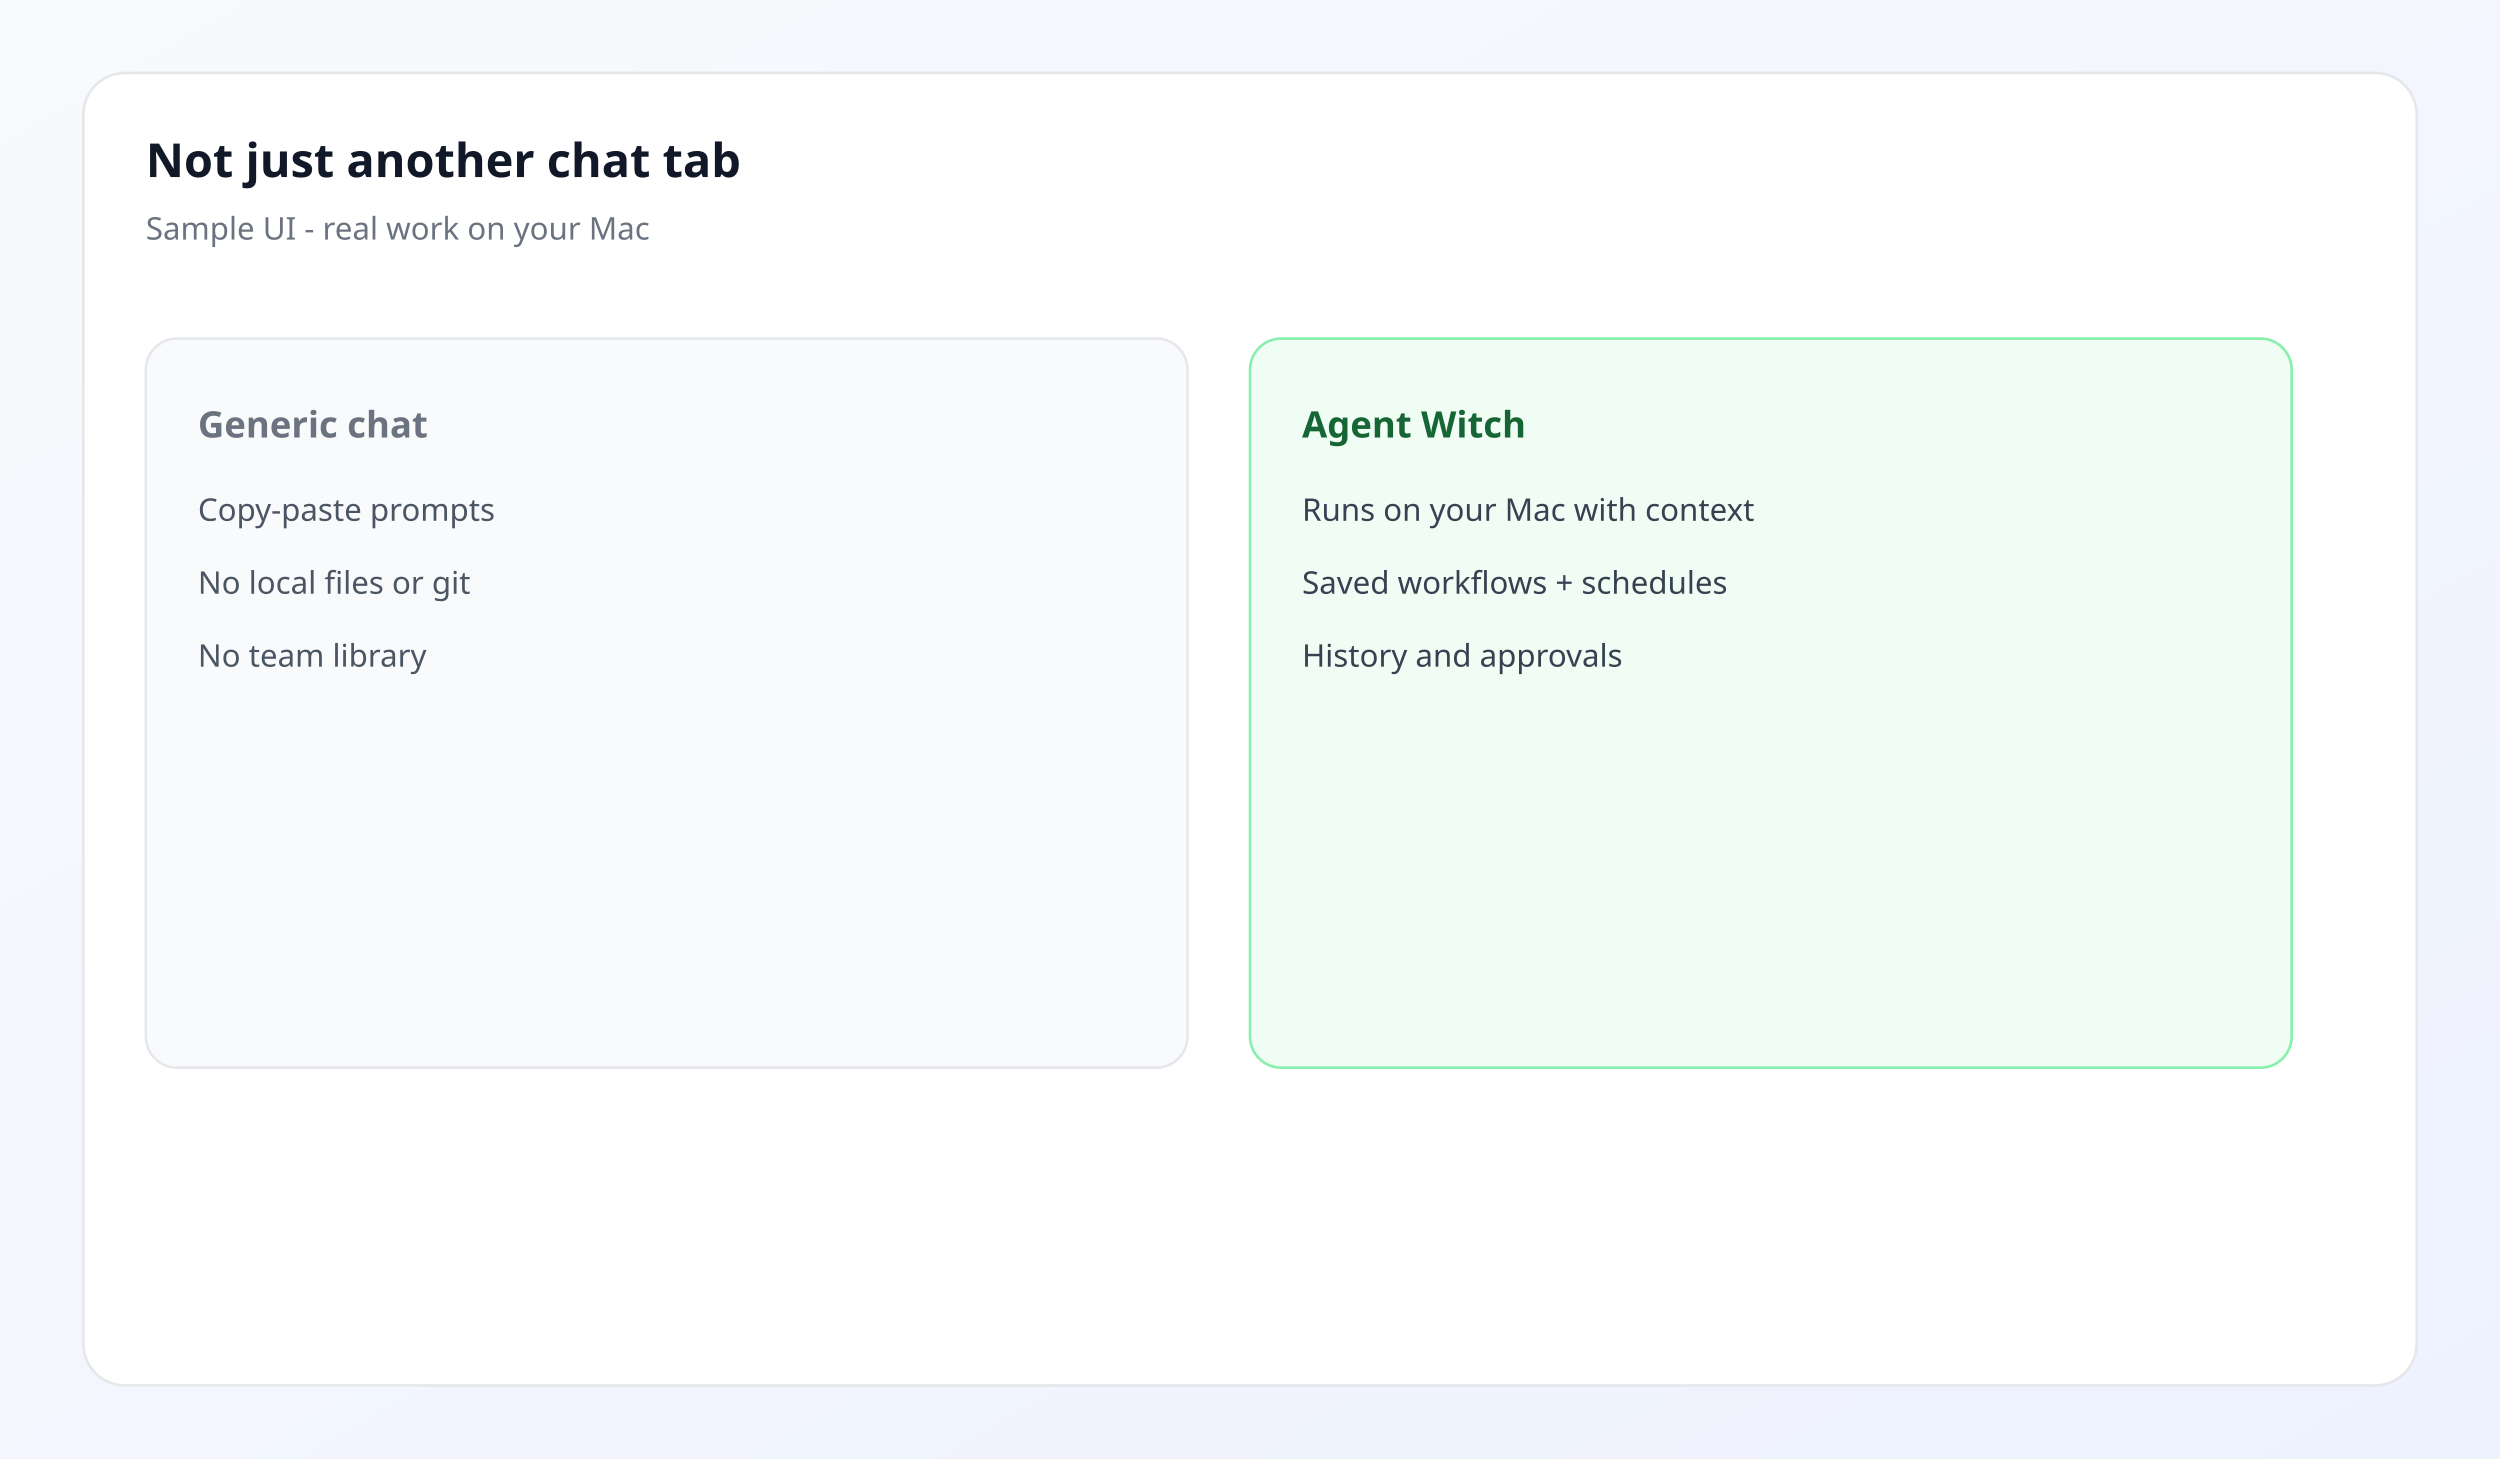
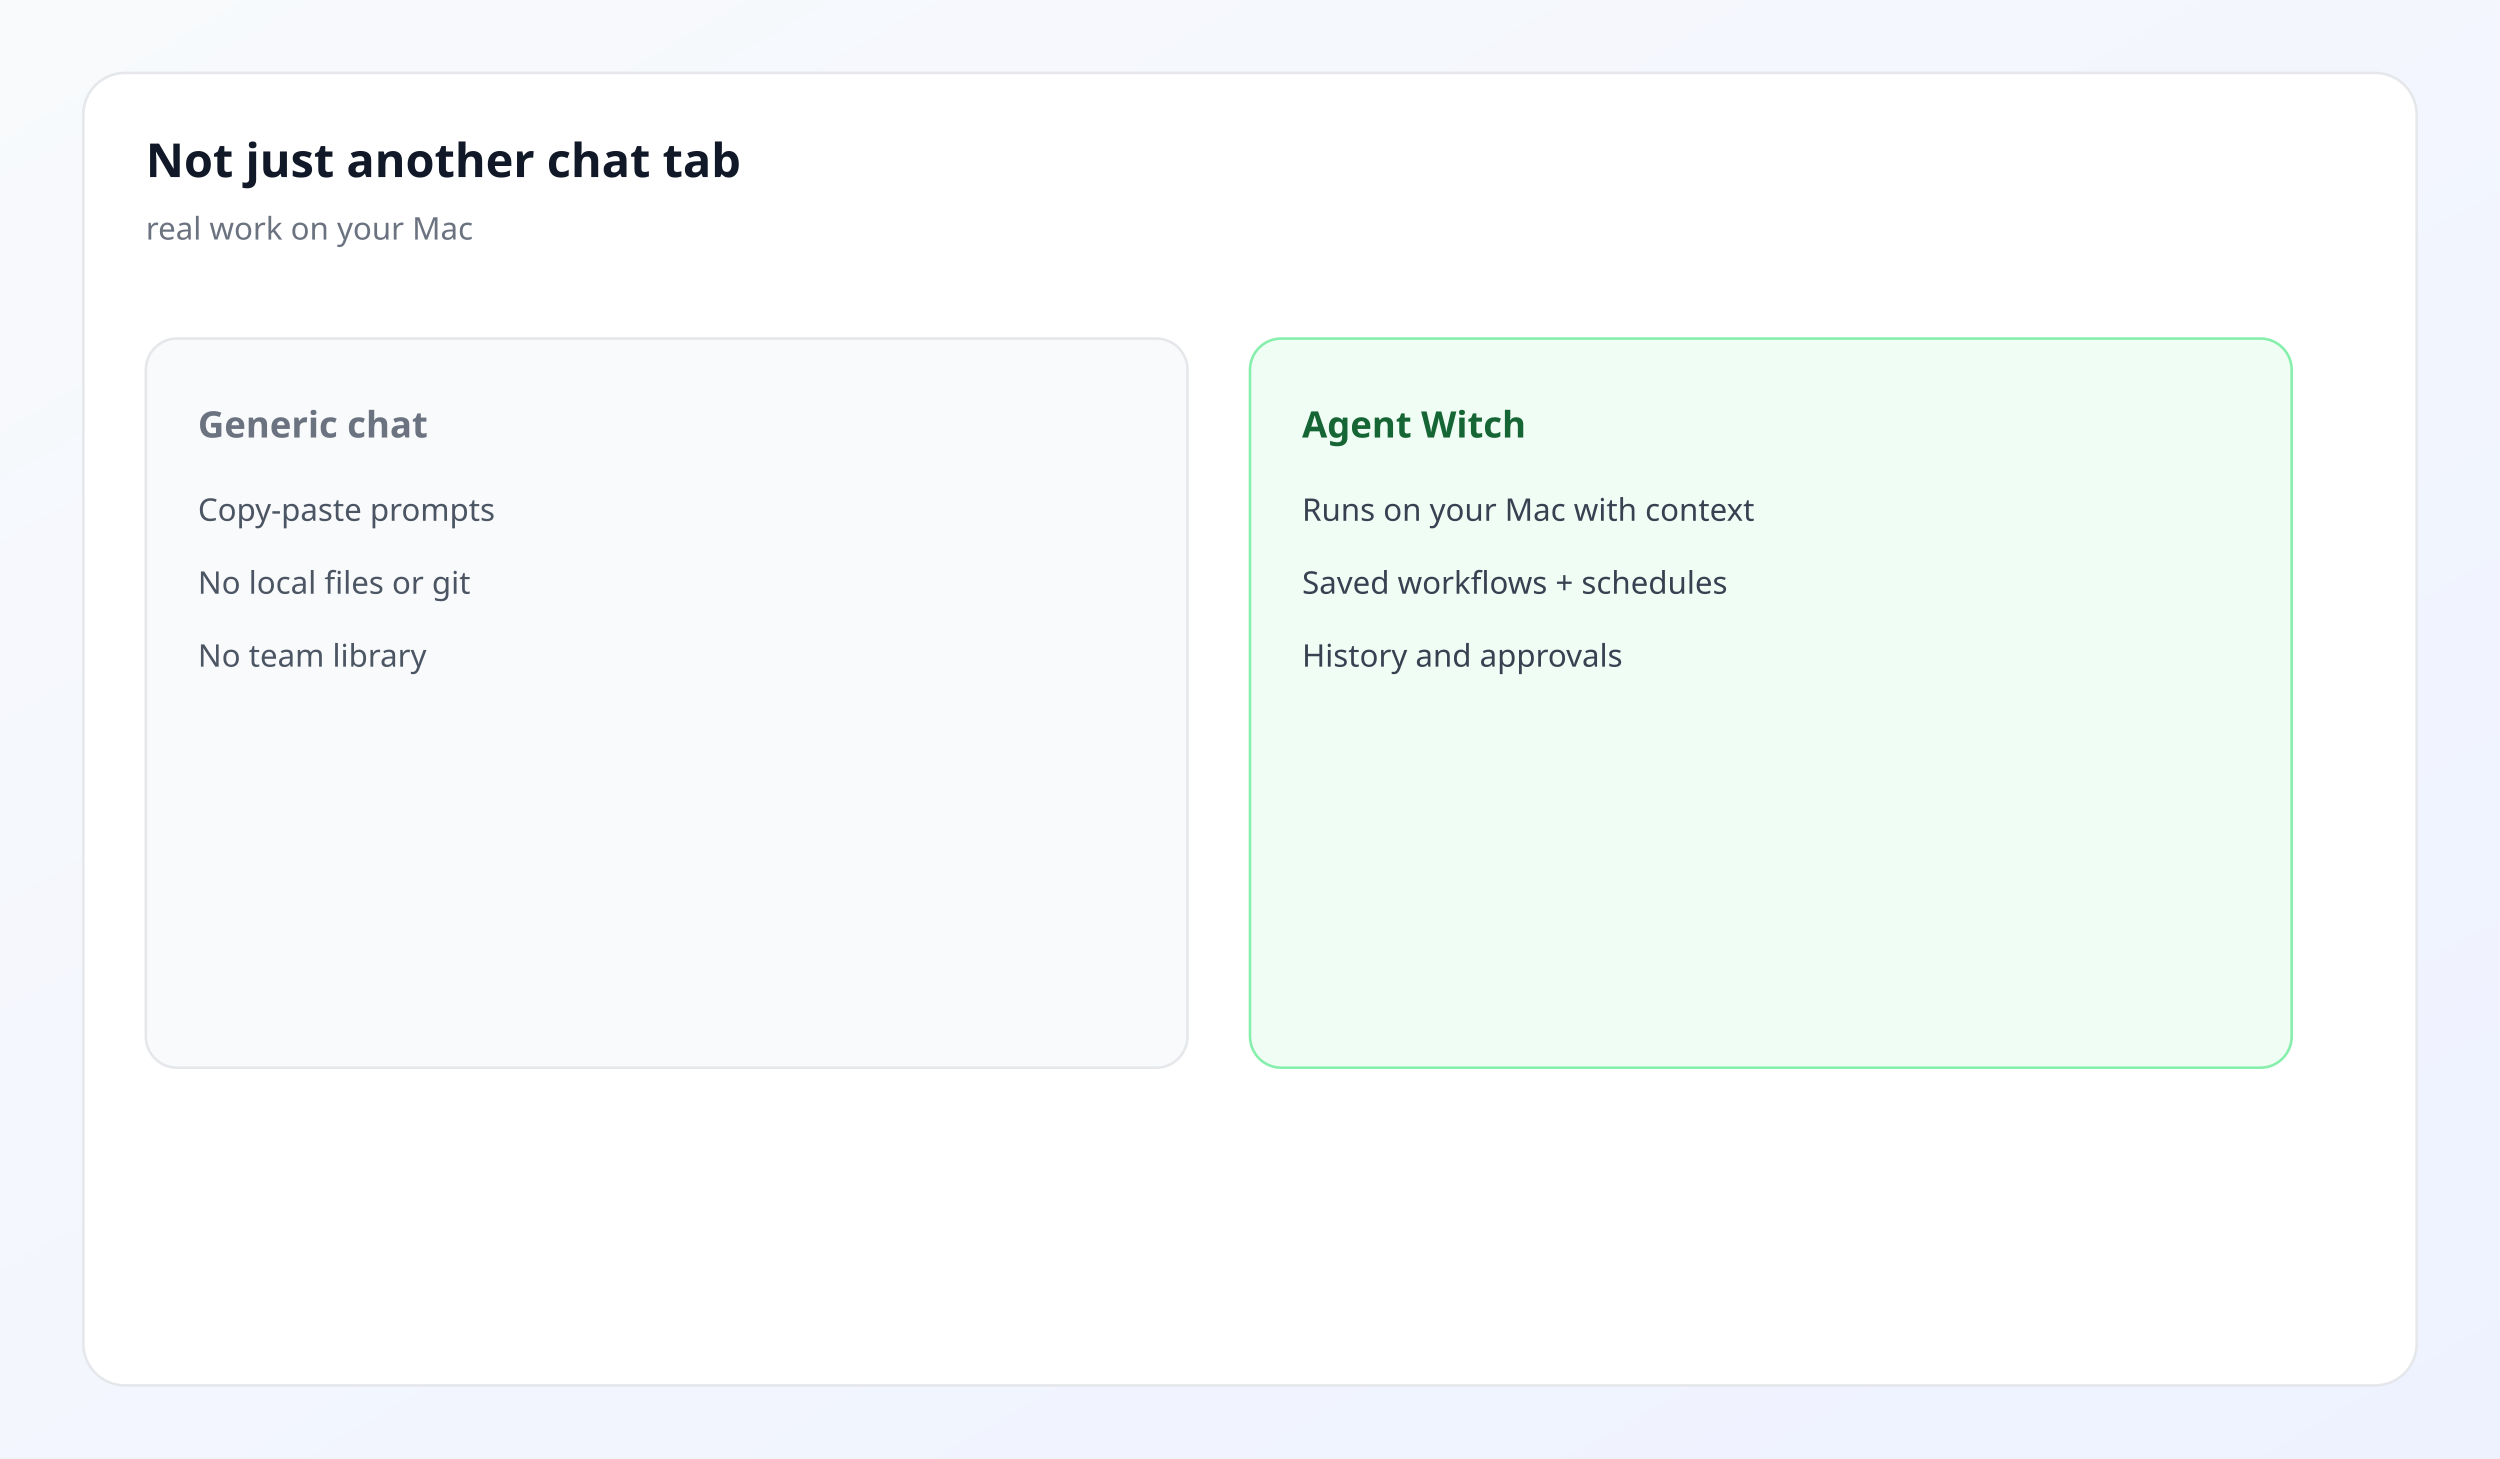
<svg xmlns="http://www.w3.org/2000/svg" width="960" height="560" viewBox="0 0 960 560" role="img" aria-label="How Agent Witch differs">
  <defs>
    <linearGradient id="bg" x1="0" y1="0" x2="1" y2="1">
      <stop offset="0%" stop-color="#f8fafc" />
      <stop offset="100%" stop-color="#eef2ff" />
    </linearGradient>
  </defs>
  <rect width="960" height="560" fill="url(#bg)" />
  <rect x="32" y="28" width="896" height="504" rx="16" fill="#fff" stroke="#e5e7eb" />
  <text x="56" y="68" font-family="ui-sans-serif,system-ui,sans-serif" font-size="18" font-weight="600" fill="#111827">Not just another chat tab</text>
-   <text x="56" y="92" font-family="ui-sans-serif,system-ui,sans-serif" font-size="12" fill="#6b7280">Sample UI  -  real work on your Mac</text>
+   <text x="56" y="92" font-family="ui-sans-serif,system-ui,sans-serif" font-size="12" fill="#6b7280">real work on your Mac</text>
  <rect x="56" y="130" width="400" height="280" rx="12" fill="#f9fafb" stroke="#e5e7eb" />
  <text x="76" y="168" font-family="ui-sans-serif,system-ui,sans-serif" font-size="14" font-weight="600" fill="#6b7280">Generic chat</text>
  <text x="76" y="200" font-family="ui-sans-serif,system-ui,sans-serif" font-size="12" fill="#4b5563">Copy-paste prompts</text>
  <text x="76" y="228" font-family="ui-sans-serif,system-ui,sans-serif" font-size="12" fill="#4b5563">No local files or git</text>
  <text x="76" y="256" font-family="ui-sans-serif,system-ui,sans-serif" font-size="12" fill="#4b5563">No team library</text>
  <rect x="480" y="130" width="400" height="280" rx="12" fill="#f0fdf4" stroke="#86efac" />
  <text x="500" y="168" font-family="ui-sans-serif,system-ui,sans-serif" font-size="14" font-weight="600" fill="#166534">Agent Witch</text>
  <text x="500" y="200" font-family="ui-sans-serif,system-ui,sans-serif" font-size="12" fill="#374151">Runs on your Mac with context</text>
  <text x="500" y="228" font-family="ui-sans-serif,system-ui,sans-serif" font-size="12" fill="#374151">Saved workflows + schedules</text>
  <text x="500" y="256" font-family="ui-sans-serif,system-ui,sans-serif" font-size="12" fill="#374151">History and approvals</text>
</svg>
